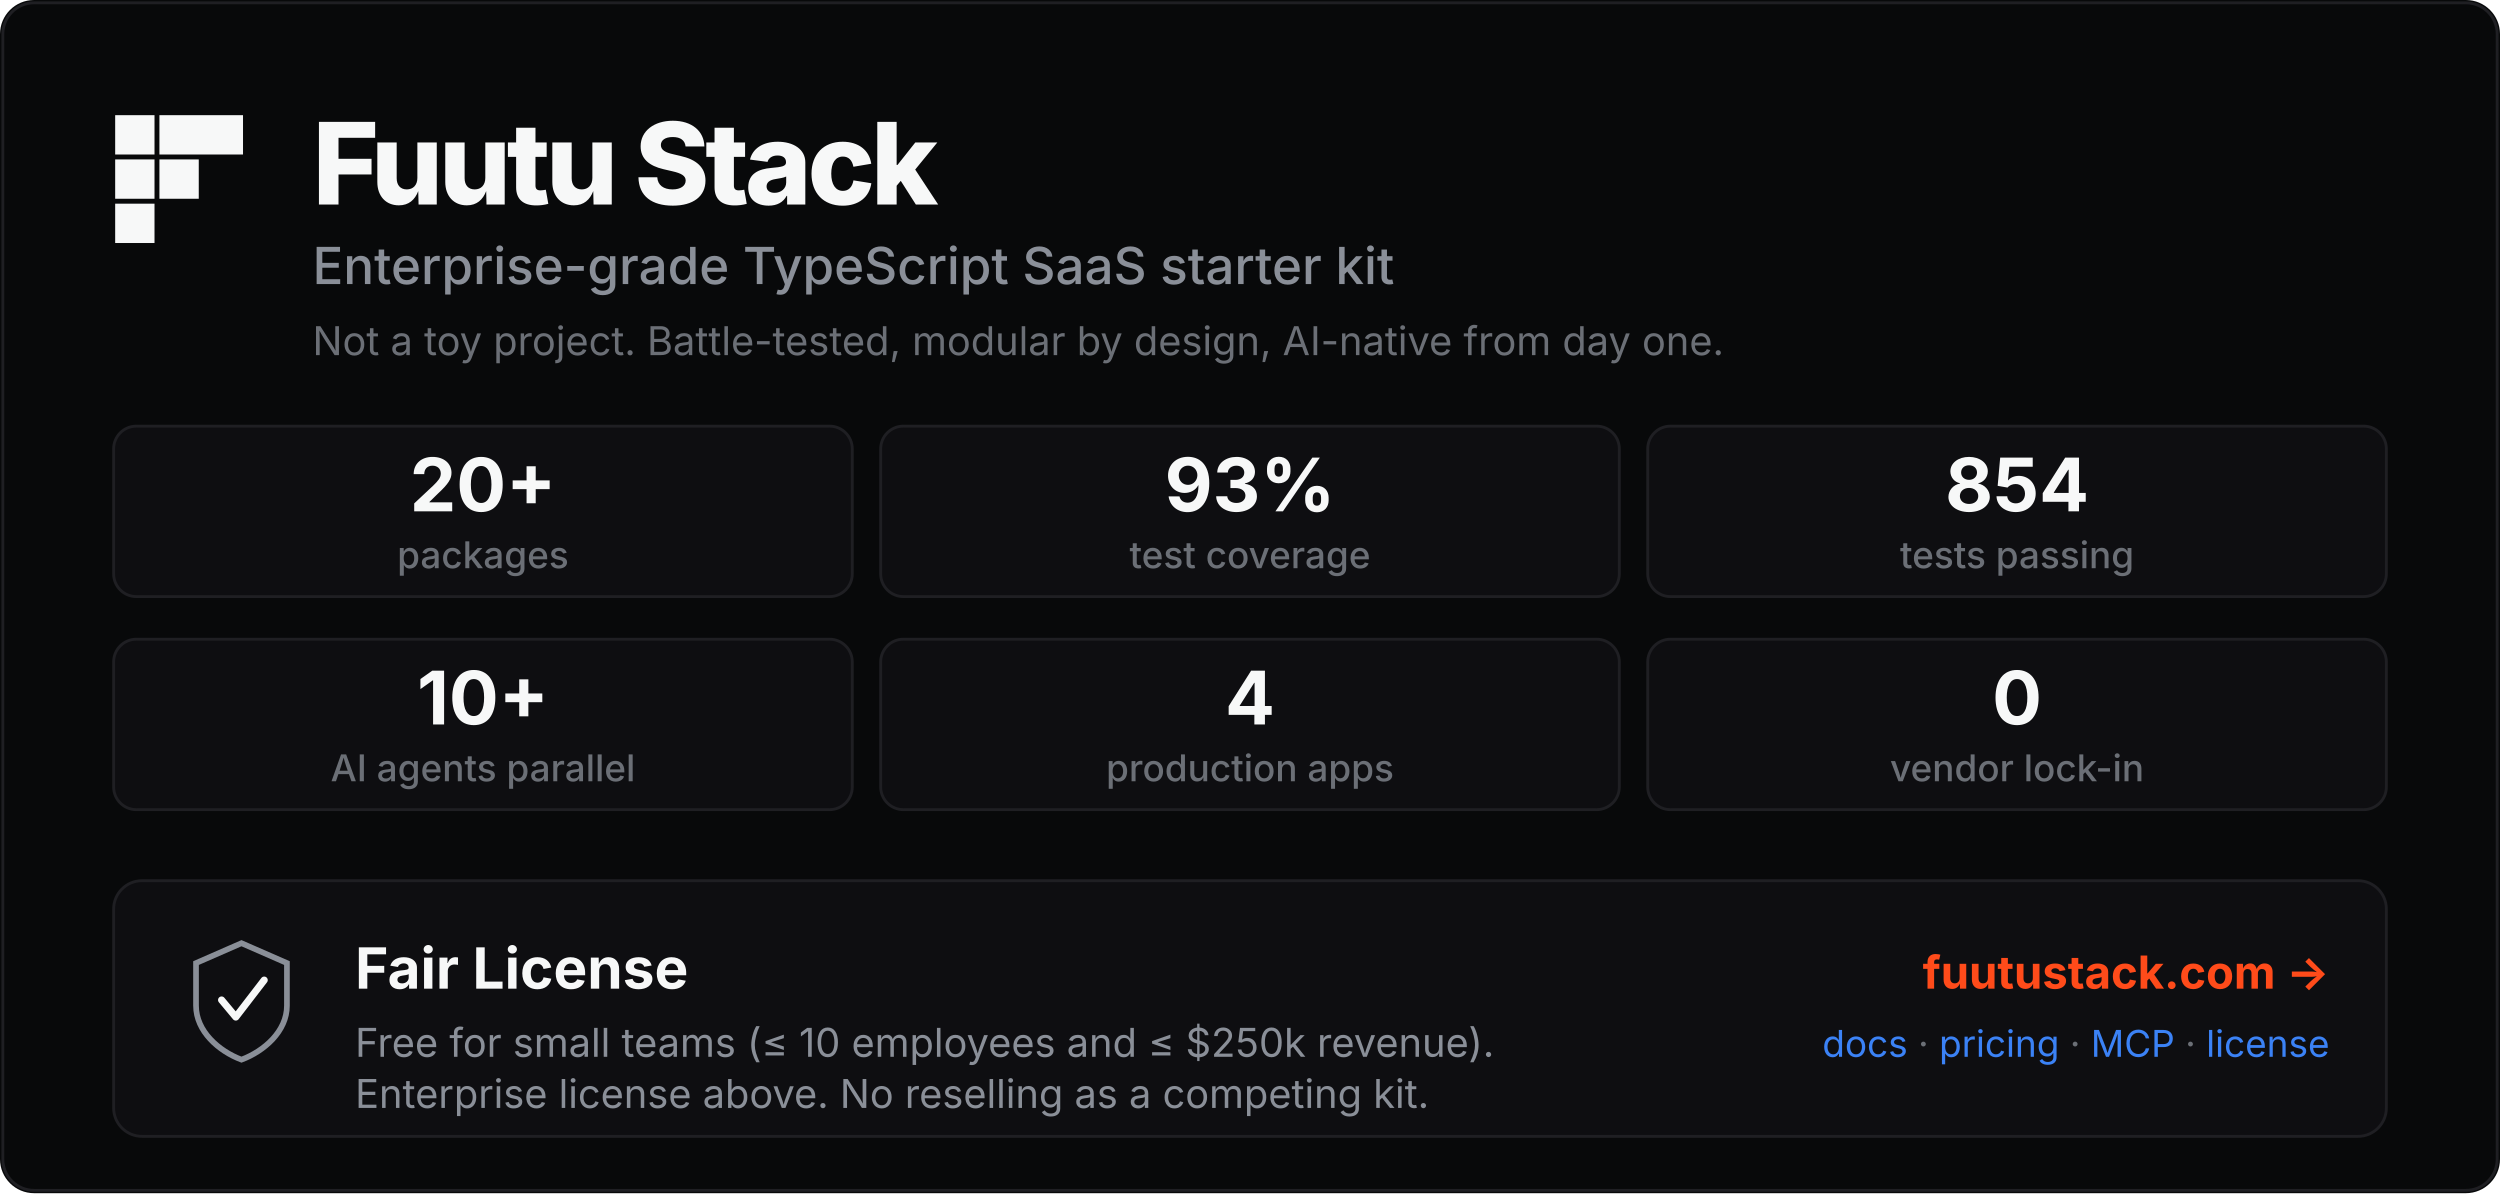
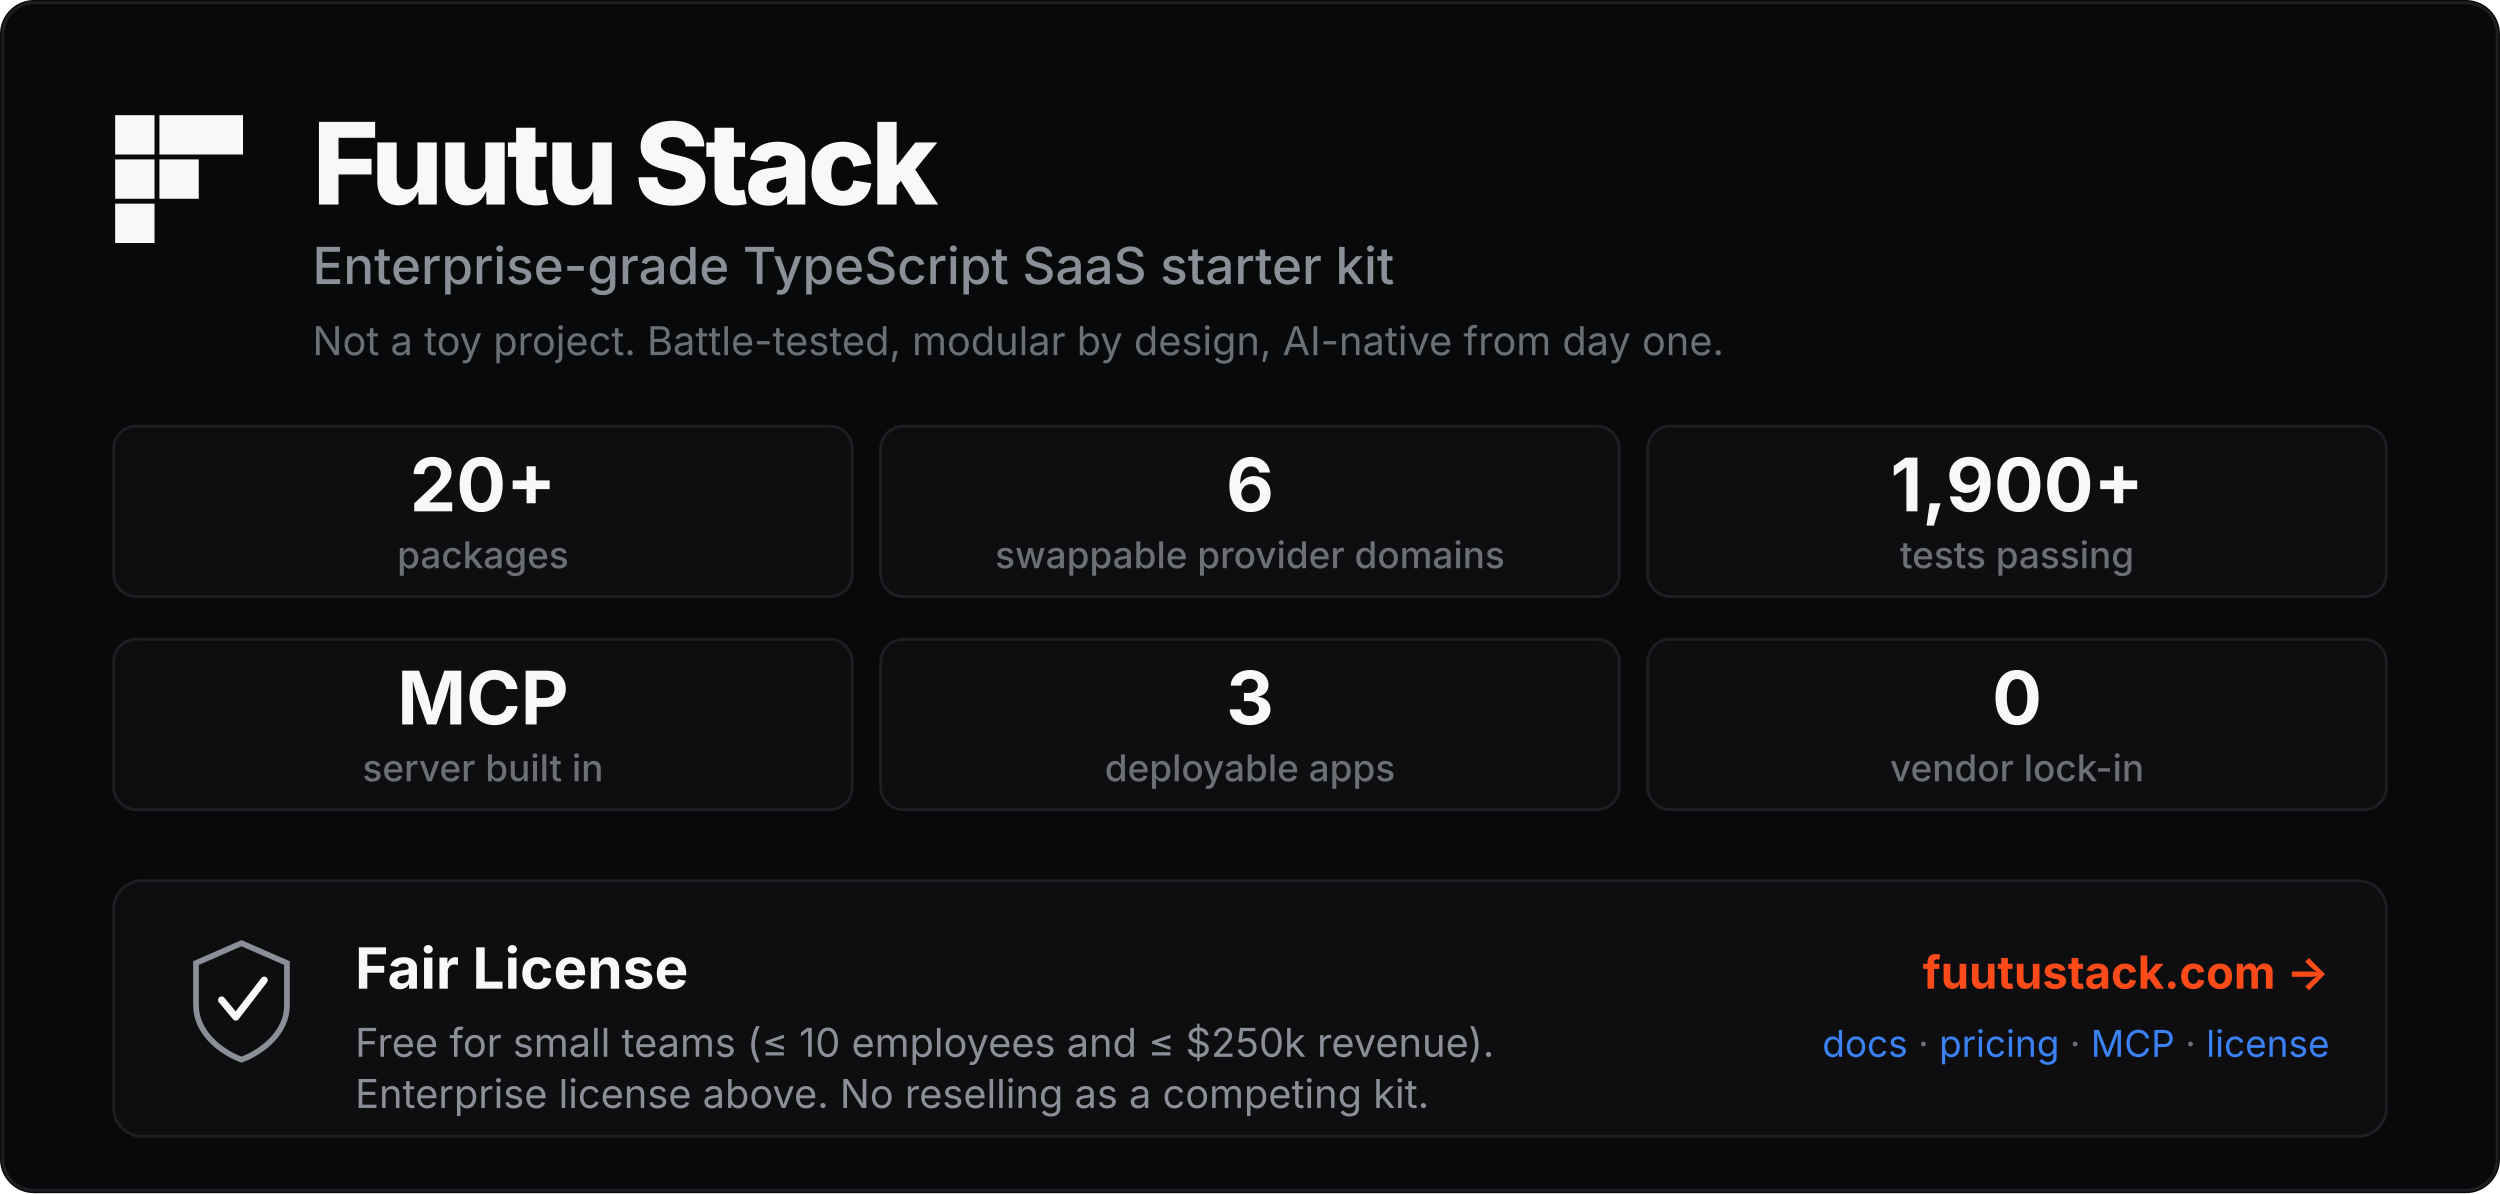
<svg xmlns="http://www.w3.org/2000/svg" viewBox="0 0 880 420" width="100%" role="img" aria-label="Fuutu Stack — enterprise-grade TypeScript SaaS starter kit">
  <rect width="880" height="420" rx="12" fill="#08090A" />
  <rect x="1" y="1" width="878" height="418" rx="11" fill="none" stroke="#1F1F23" stroke-width="1" />
  <g transform="translate(40, 40) scale(0.045)">
    <path d="M 263.764,256.782 V 426.013 H 432.994 V 256.782 Z m 190.385,0 v 169.231 h 66.322 102.909 21.154 169.231 V 256.782 H 644.533 623.379 520.471 Z M 263.764,447.166 V 616.397 H 432.994 V 447.166 Z m 190.385,0 V 616.397 H 623.379 V 447.166 Z M 263.764,637.551 V 806.782 H 432.994 V 637.551 Z" fill="#F7F8F8" transform="matrix(1.818182,0,0,1.818182,-467.5702,-454.876)" />
  </g>
  <text x="110" y="72" font-family="system-ui, -apple-system, sans-serif" font-size="40" font-weight="800" fill="#F7F8F8" letter-spacing="-1.5">
    Fuutu Stack
  </text>
  <text x="110" y="100" font-family="system-ui, -apple-system, sans-serif" font-size="18" font-weight="500" fill="#8A8F98">
    Enterprise-grade TypeScript SaaS starter kit
  </text>
  <text x="110" y="125" font-family="system-ui, -apple-system, sans-serif" font-size="14" font-weight="400" fill="#6B6F76">
    Not a toy project. Battle-tested, modular by design, AI-native from day one.
  </text>
  <g font-family="system-ui, -apple-system, sans-serif">
    <rect x="40" y="150" width="260" height="60" rx="8" fill="#0E0E11" stroke="#1F1F23" stroke-width="1" />
    <text x="170" y="180" text-anchor="middle" font-size="26" font-weight="700" fill="#F7F8F8">20+</text>
    <text x="170" y="200" text-anchor="middle" font-size="13" font-weight="500" fill="#6B6F76">packages</text>
    <rect x="310" y="150" width="260" height="60" rx="8" fill="#0E0E11" stroke="#1F1F23" stroke-width="1" />
-     <text x="440" y="180" text-anchor="middle" font-size="26" font-weight="700" fill="#F7F8F8">93%</text>
-     <text x="440" y="200" text-anchor="middle" font-size="13" font-weight="500" fill="#6B6F76">test coverage</text>
+     <text x="440" y="180" text-anchor="middle" font-size="26" font-weight="700" fill="#F7F8F8">6</text>
+     <text x="440" y="200" text-anchor="middle" font-size="13" font-weight="500" fill="#6B6F76">swappable provider domains</text>
    <rect x="580" y="150" width="260" height="60" rx="8" fill="#0E0E11" stroke="#1F1F23" stroke-width="1" />
-     <text x="710" y="180" text-anchor="middle" font-size="26" font-weight="700" fill="#F7F8F8">854</text>
+     <text x="710" y="180" text-anchor="middle" font-size="26" font-weight="700" fill="#F7F8F8">1,900+</text>
    <text x="710" y="200" text-anchor="middle" font-size="13" font-weight="500" fill="#6B6F76">tests passing</text>
    <rect x="40" y="225" width="260" height="60" rx="8" fill="#0E0E11" stroke="#1F1F23" stroke-width="1" />
-     <text x="170" y="255" text-anchor="middle" font-size="26" font-weight="700" fill="#F7F8F8">10+</text>
-     <text x="170" y="275" text-anchor="middle" font-size="13" font-weight="500" fill="#6B6F76">AI agents parallel</text>
+     <text x="170" y="255" text-anchor="middle" font-size="26" font-weight="700" fill="#F7F8F8">MCP</text>
+     <text x="170" y="275" text-anchor="middle" font-size="13" font-weight="500" fill="#6B6F76">server built in</text>
    <rect x="310" y="225" width="260" height="60" rx="8" fill="#0E0E11" stroke="#1F1F23" stroke-width="1" />
-     <text x="440" y="255" text-anchor="middle" font-size="26" font-weight="700" fill="#F7F8F8">4</text>
-     <text x="440" y="275" text-anchor="middle" font-size="13" font-weight="500" fill="#6B6F76">production apps</text>
+     <text x="440" y="255" text-anchor="middle" font-size="26" font-weight="700" fill="#F7F8F8">3</text>
+     <text x="440" y="275" text-anchor="middle" font-size="13" font-weight="500" fill="#6B6F76">deployable apps</text>
    <rect x="580" y="225" width="260" height="60" rx="8" fill="#0E0E11" stroke="#1F1F23" stroke-width="1" />
    <text x="710" y="255" text-anchor="middle" font-size="26" font-weight="700" fill="#F7F8F8">0</text>
    <text x="710" y="275" text-anchor="middle" font-size="13" font-weight="500" fill="#6B6F76">vendor lock-in</text>
  </g>
  <rect x="40" y="310" width="800" height="90" rx="10" fill="#0E0E11" stroke="#1F1F23" stroke-width="1" />
  <g transform="translate(65, 330)">
    <path d="M 20 2 L 36 9 L 36 24 C 36 33 28 40 20 43 C 12 40 4 33 4 24 L 4 9 Z" fill="none" stroke="#8A8F98" stroke-width="2" />
    <path d="M 13 22 L 18 28 L 28 15" fill="none" stroke="#F7F8F8" stroke-width="2.5" stroke-linecap="round" stroke-linejoin="round" />
  </g>
  <text x="125" y="348" font-family="system-ui, -apple-system, sans-serif" font-size="20" font-weight="700" fill="#F7F8F8">
    Fair License
  </text>
  <text x="125" y="372" font-family="system-ui, -apple-system, sans-serif" font-size="14" font-weight="400" fill="#8A8F98">
    Free for small teams (≤ 10 employees and ≤ $250k revenue).
  </text>
  <text x="125" y="390" font-family="system-ui, -apple-system, sans-serif" font-size="14" font-weight="400" fill="#8A8F98">
    Enterprise license above. No reselling as a competing kit.
  </text>
  <text x="820" y="348" text-anchor="end" font-family="system-ui, -apple-system, sans-serif" font-size="16" font-weight="700" fill="#FF4B1A">
    fuutustack.com →
  </text>
  <text x="820" y="372" text-anchor="end" font-family="system-ui, -apple-system, sans-serif" font-size="13" font-weight="400" fill="#6B6F76">
    <tspan fill="#3B82F6">docs</tspan> · <tspan fill="#3B82F6">pricing</tspan> · <tspan fill="#3B82F6">MCP</tspan> · <tspan fill="#3B82F6">license</tspan>
  </text>
</svg>
